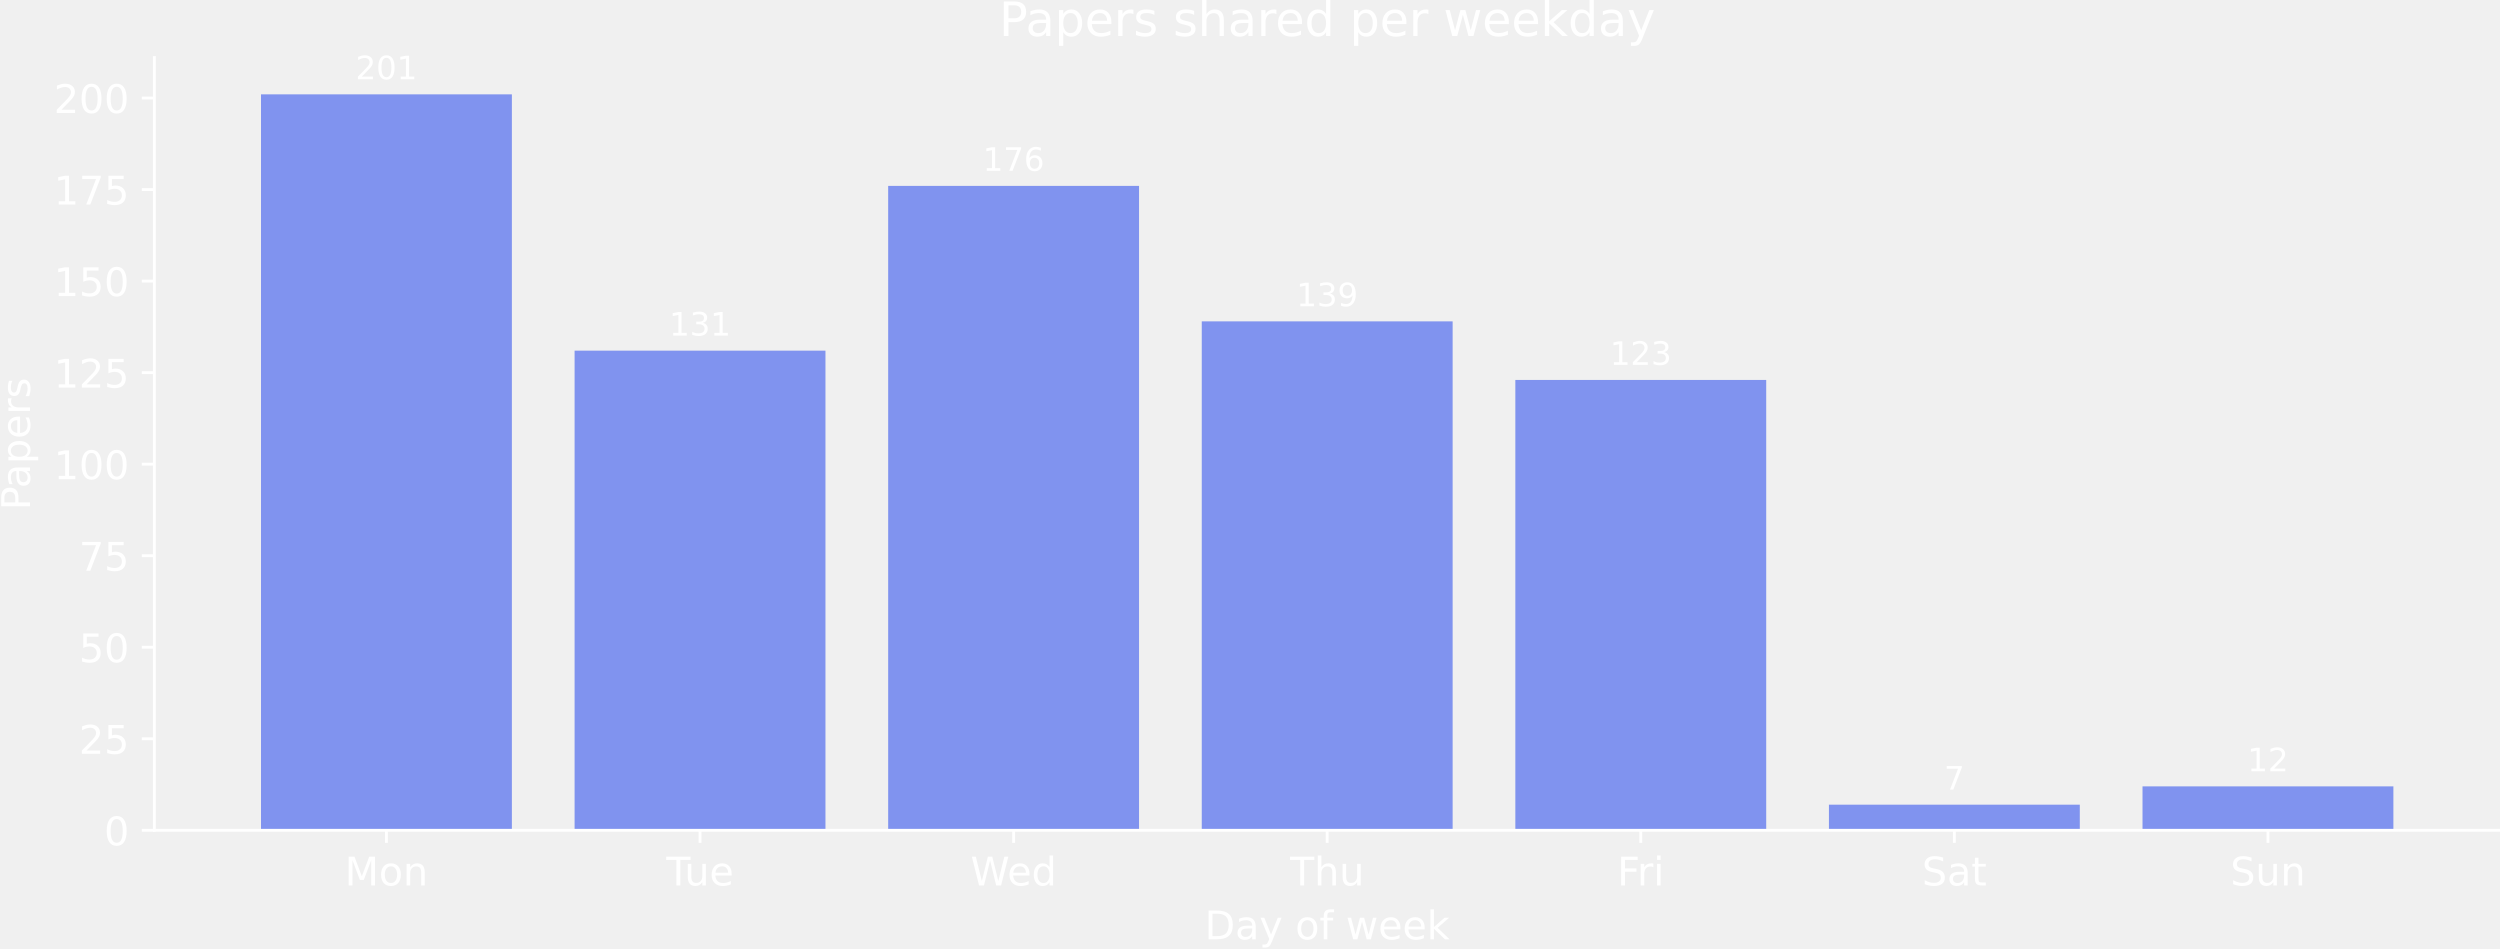
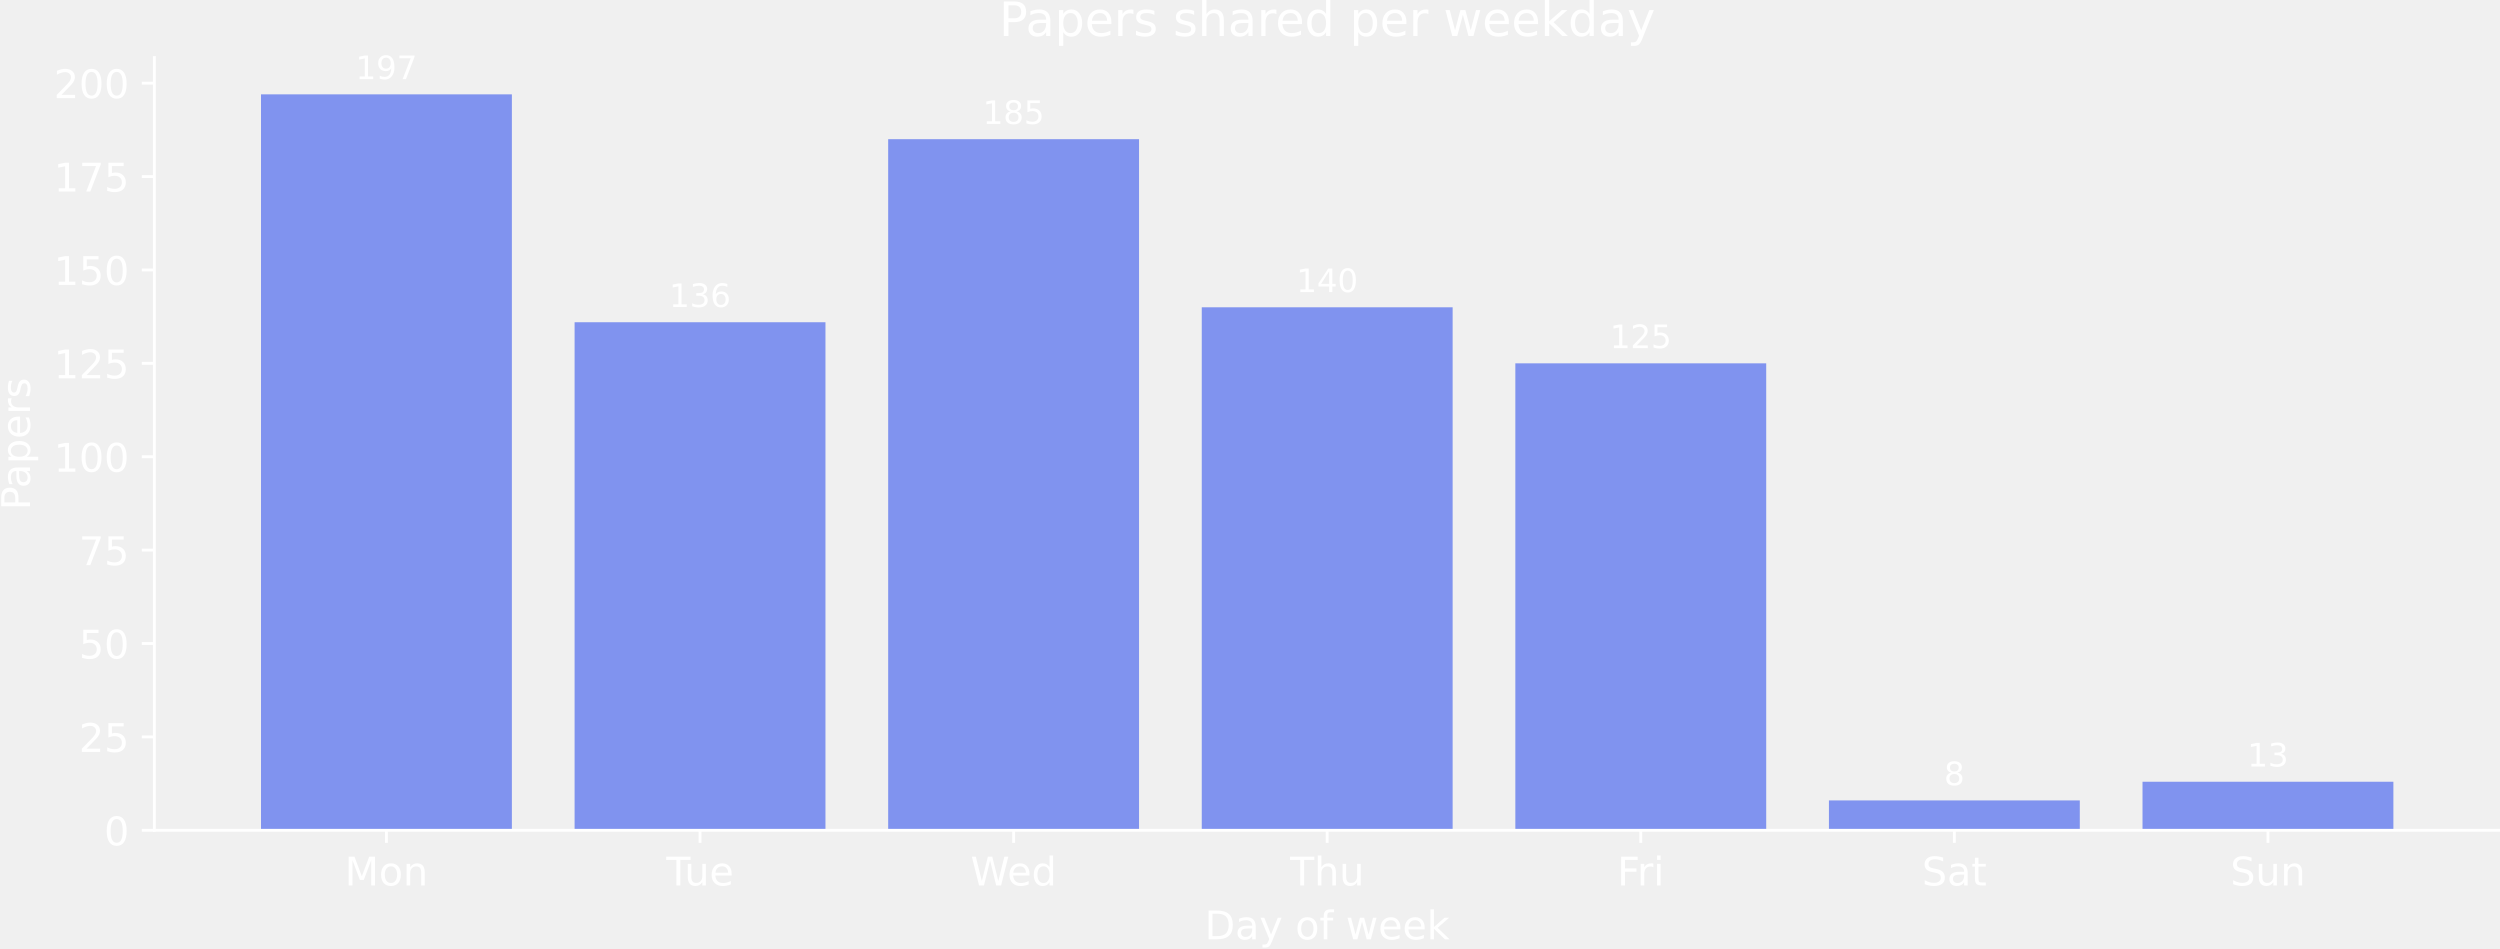
<svg xmlns="http://www.w3.org/2000/svg" xmlns:xlink="http://www.w3.org/1999/xlink" width="696.24pt" height="264.24pt" viewBox="0 0 696.24 264.24" version="1.1">
  <defs>
    <style type="text/css">*{stroke-linejoin: round; stroke-linecap: butt}</style>
  </defs>
  <g id="figure_1">
    <g id="patch_1">
      <path d="M 0 264.24  L 696.24 264.24  L 696.24 0  L 0 0  L 0 264.24  z " style="fill: none" />
    </g>
    <g id="axes_1">
      <g id="patch_2">
        <path d="M 42.996 231.238  L 696.24 231.238  L 696.24 16.03  L 42.996 16.03  L 42.996 231.238  z " style="fill: none" />
      </g>
      <g id="patch_3">
-         <path d="M 72.689 231.238  L 142.555 231.238  L 142.555 26.278  L 72.689 26.278  z " clip-path="url(#p5fbcc126ac)" style="fill: #4361ee; opacity: 0.65" />
+         <path d="M 72.689 231.238  L 142.555 231.238  L 142.555 26.278  L 72.689 26.278  z " clip-path="url(#p0013b893dc)" style="fill: #4361ee; opacity: 0.65" />
      </g>
      <g id="patch_4">
-         <path d="M 160.021 231.238  L 229.887 231.238  L 229.887 97.657  L 160.021 97.657  z " clip-path="url(#p5fbcc126ac)" style="fill: #4361ee; opacity: 0.65" />
+         <path d="M 160.021 231.238  L 229.887 231.238  L 229.887 89.743  L 160.021 89.743  z " clip-path="url(#p0013b893dc)" style="fill: #4361ee; opacity: 0.65" />
      </g>
      <g id="patch_5">
-         <path d="M 247.353 231.238  L 317.219 231.238  L 317.219 51.771  L 247.353 51.771  z " clip-path="url(#p5fbcc126ac)" style="fill: #4361ee; opacity: 0.65" />
+         <path d="M 247.353 231.238  L 317.219 231.238  L 317.219 38.763  L 247.353 38.763  z " clip-path="url(#p0013b893dc)" style="fill: #4361ee; opacity: 0.65" />
      </g>
      <g id="patch_6">
-         <path d="M 334.685 231.238  L 404.551 231.238  L 404.551 89.5  L 334.685 89.5  z " clip-path="url(#p5fbcc126ac)" style="fill: #4361ee; opacity: 0.65" />
+         <path d="M 334.685 231.238  L 404.551 231.238  L 404.551 85.581  L 334.685 85.581  z " clip-path="url(#p0013b893dc)" style="fill: #4361ee; opacity: 0.65" />
      </g>
      <g id="patch_7">
-         <path d="M 422.017 231.238  L 491.883 231.238  L 491.883 105.815  L 422.017 105.815  z " clip-path="url(#p5fbcc126ac)" style="fill: #4361ee; opacity: 0.65" />
+         <path d="M 422.017 231.238  L 491.883 231.238  L 491.883 101.187  L 422.017 101.187  z " clip-path="url(#p0013b893dc)" style="fill: #4361ee; opacity: 0.65" />
      </g>
      <g id="patch_8">
-         <path d="M 509.349 231.238  L 579.215 231.238  L 579.215 224.1  L 509.349 224.1  z " clip-path="url(#p5fbcc126ac)" style="fill: #4361ee; opacity: 0.65" />
+         <path d="M 509.349 231.238  L 579.215 231.238  L 579.215 222.915  L 509.349 222.915  z " clip-path="url(#p0013b893dc)" style="fill: #4361ee; opacity: 0.65" />
      </g>
      <g id="patch_9">
-         <path d="M 596.681 231.238  L 666.547 231.238  L 666.547 219.002  L 596.681 219.002  z " clip-path="url(#p5fbcc126ac)" style="fill: #4361ee; opacity: 0.65" />
+         <path d="M 596.681 231.238  L 666.547 231.238  L 666.547 217.713  L 596.681 217.713  z " clip-path="url(#p0013b893dc)" style="fill: #4361ee; opacity: 0.65" />
      </g>
      <g id="matplotlib.axis_1">
        <g id="xtick_1">
          <g id="line2d_1">
            <defs>
-               <path id="m6906df1206" d="M 0 0  L 0 3.5  " style="stroke: #ffffff; stroke-width: 0.8" />
+               <path id="mcdacd5be0e" d="M 0 0  L 0 3.5  " style="stroke: #ffffff; stroke-width: 0.8" />
            </defs>
            <g>
-               <use xlink:href="#m6906df1206" x="107.622" y="231.238" style="fill: #ffffff; stroke: #ffffff; stroke-width: 0.8" />
+               <use xlink:href="#mcdacd5be0e" x="107.622" y="231.238" style="fill: #ffffff; stroke: #ffffff; stroke-width: 0.8" />
            </g>
          </g>
          <g id="text_1">
            <g style="fill: #ffffff" transform="translate(96.02556 246.5957) scale(0.11 -0.11)">
              <defs>
                <path id="DejaVuSans-30" d="M 628 4666  L 1569 4666  L 2759 1491  L 3956 4666  L 4897 4666  L 4897 0  L 4281 0  L 4281 4097  L 3078 897  L 2444 897  L 1241 4097  L 1241 0  L 628 0  L 628 4666  z " transform="scale(0.015625)" />
                <path id="DejaVuSans-52" d="M 1959 3097  Q 1497 3097 1228 2736  Q 959 2375 959 1747  Q 959 1119 1226 758  Q 1494 397 1959 397  Q 2419 397 2687 759  Q 2956 1122 2956 1747  Q 2956 2369 2687 2733  Q 2419 3097 1959 3097  z M 1959 3584  Q 2709 3584 3137 3096  Q 3566 2609 3566 1747  Q 3566 888 3137 398  Q 2709 -91 1959 -91  Q 1206 -91 779 398  Q 353 888 353 1747  Q 353 2609 779 3096  Q 1206 3584 1959 3584  z " transform="scale(0.015625)" />
                <path id="DejaVuSans-51" d="M 3513 2113  L 3513 0  L 2938 0  L 2938 2094  Q 2938 2591 2744 2837  Q 2550 3084 2163 3084  Q 1697 3084 1428 2787  Q 1159 2491 1159 1978  L 1159 0  L 581 0  L 581 3500  L 1159 3500  L 1159 2956  Q 1366 3272 1645 3428  Q 1925 3584 2291 3584  Q 2894 3584 3203 3211  Q 3513 2838 3513 2113  z " transform="scale(0.015625)" />
              </defs>
              <use xlink:href="#DejaVuSans-30" />
              <use xlink:href="#DejaVuSans-52" transform="translate(86.28125 0)" />
              <use xlink:href="#DejaVuSans-51" transform="translate(147.4688 0)" />
            </g>
          </g>
        </g>
        <g id="xtick_2">
          <g id="line2d_2">
            <g>
-               <use xlink:href="#m6906df1206" x="194.954" y="231.238" style="fill: #ffffff; stroke: #ffffff; stroke-width: 0.8" />
+               <use xlink:href="#mcdacd5be0e" x="194.954" y="231.238" style="fill: #ffffff; stroke: #ffffff; stroke-width: 0.8" />
            </g>
          </g>
          <g id="text_2">
            <g style="fill: #ffffff" transform="translate(185.5602 246.5957) scale(0.11 -0.11)">
              <defs>
                <path id="DejaVuSans-37" d="M -19 4666  L 3928 4666  L 3928 4134  L 2272 4134  L 2272 0  L 1638 0  L 1638 4134  L -19 4134  L -19 4666  z " transform="scale(0.015625)" />
                <path id="DejaVuSans-58" d="M 544 1381  L 544 3500  L 1119 3500  L 1119 1403  Q 1119 906 1312 657  Q 1506 409 1894 409  Q 2359 409 2629 706  Q 2900 1003 2900 1516  L 2900 3500  L 3475 3500  L 3475 0  L 2900 0  L 2900 538  Q 2691 219 2414 64  Q 2138 -91 1772 -91  Q 1169 -91 856 284  Q 544 659 544 1381  z M 1991 3584  L 1991 3584  z " transform="scale(0.015625)" />
                <path id="DejaVuSans-48" d="M 3597 1894  L 3597 1613  L 953 1613  Q 991 1019 1311 708  Q 1631 397 2203 397  Q 2534 397 2845 478  Q 3156 559 3463 722  L 3463 178  Q 3153 47 2828 -22  Q 2503 -91 2169 -91  Q 1331 -91 842 396  Q 353 884 353 1716  Q 353 2575 817 3079  Q 1281 3584 2069 3584  Q 2775 3584 3186 3129  Q 3597 2675 3597 1894  z M 3022 2063  Q 3016 2534 2758 2815  Q 2500 3097 2075 3097  Q 1594 3097 1305 2825  Q 1016 2553 972 2059  L 3022 2063  z " transform="scale(0.015625)" />
              </defs>
              <use xlink:href="#DejaVuSans-37" />
              <use xlink:href="#DejaVuSans-58" transform="translate(45.89062 0)" />
              <use xlink:href="#DejaVuSans-48" transform="translate(109.2656 0)" />
            </g>
          </g>
        </g>
        <g id="xtick_3">
          <g id="line2d_3">
            <g>
-               <use xlink:href="#m6906df1206" x="282.286" y="231.238" style="fill: #ffffff; stroke: #ffffff; stroke-width: 0.8" />
+               <use xlink:href="#mcdacd5be0e" x="282.286" y="231.238" style="fill: #ffffff; stroke: #ffffff; stroke-width: 0.8" />
            </g>
          </g>
          <g id="text_3">
            <g style="fill: #ffffff" transform="translate(270.2944 246.5966) scale(0.11 -0.11)">
              <defs>
                <path id="DejaVuSans-3a" d="M 213 4666  L 850 4666  L 1831 722  L 2809 4666  L 3519 4666  L 4500 722  L 5478 4666  L 6119 4666  L 4947 0  L 4153 0  L 3169 4050  L 2175 0  L 1381 0  L 213 4666  z " transform="scale(0.015625)" />
                <path id="DejaVuSans-47" d="M 2906 2969  L 2906 4863  L 3481 4863  L 3481 0  L 2906 0  L 2906 525  Q 2725 213 2448 61  Q 2172 -91 1784 -91  Q 1150 -91 751 415  Q 353 922 353 1747  Q 353 2572 751 3078  Q 1150 3584 1784 3584  Q 2172 3584 2448 3432  Q 2725 3281 2906 2969  z M 947 1747  Q 947 1113 1208 752  Q 1469 391 1925 391  Q 2381 391 2643 752  Q 2906 1113 2906 1747  Q 2906 2381 2643 2742  Q 2381 3103 1925 3103  Q 1469 3103 1208 2742  Q 947 2381 947 1747  z " transform="scale(0.015625)" />
              </defs>
              <use xlink:href="#DejaVuSans-3a" />
              <use xlink:href="#DejaVuSans-48" transform="translate(93.01562 0)" />
              <use xlink:href="#DejaVuSans-47" transform="translate(154.5469 0)" />
            </g>
          </g>
        </g>
        <g id="xtick_4">
          <g id="line2d_4">
            <g>
-               <use xlink:href="#m6906df1206" x="369.618" y="231.238" style="fill: #ffffff; stroke: #ffffff; stroke-width: 0.8" />
+               <use xlink:href="#mcdacd5be0e" x="369.618" y="231.238" style="fill: #ffffff; stroke: #ffffff; stroke-width: 0.8" />
            </g>
          </g>
          <g id="text_4">
            <g style="fill: #ffffff" transform="translate(359.2876 246.5966) scale(0.11 -0.11)">
              <defs>
                <path id="DejaVuSans-4b" d="M 3513 2113  L 3513 0  L 2938 0  L 2938 2094  Q 2938 2591 2744 2837  Q 2550 3084 2163 3084  Q 1697 3084 1428 2787  Q 1159 2491 1159 1978  L 1159 0  L 581 0  L 581 4863  L 1159 4863  L 1159 2956  Q 1366 3272 1645 3428  Q 1925 3584 2291 3584  Q 2894 3584 3203 3211  Q 3513 2838 3513 2113  z " transform="scale(0.015625)" />
              </defs>
              <use xlink:href="#DejaVuSans-37" />
              <use xlink:href="#DejaVuSans-4b" transform="translate(61.07812 0)" />
              <use xlink:href="#DejaVuSans-58" transform="translate(124.4531 0)" />
            </g>
          </g>
        </g>
        <g id="xtick_5">
          <g id="line2d_5">
            <g>
-               <use xlink:href="#m6906df1206" x="456.95" y="231.238" style="fill: #ffffff; stroke: #ffffff; stroke-width: 0.8" />
+               <use xlink:href="#mcdacd5be0e" x="456.95" y="231.238" style="fill: #ffffff; stroke: #ffffff; stroke-width: 0.8" />
            </g>
          </g>
          <g id="text_5">
            <g style="fill: #ffffff" transform="translate(450.3983 246.5966) scale(0.11 -0.11)">
              <defs>
                <path id="DejaVuSans-29" d="M 628 4666  L 3309 4666  L 3309 4134  L 1259 4134  L 1259 2759  L 3109 2759  L 3109 2228  L 1259 2228  L 1259 0  L 628 0  L 628 4666  z " transform="scale(0.015625)" />
                <path id="DejaVuSans-55" d="M 2631 2963  Q 2534 3019 2420 3045  Q 2306 3072 2169 3072  Q 1681 3072 1420 2755  Q 1159 2438 1159 1844  L 1159 0  L 581 0  L 581 3500  L 1159 3500  L 1159 2956  Q 1341 3275 1631 3429  Q 1922 3584 2338 3584  Q 2397 3584 2469 3576  Q 2541 3569 2628 3553  L 2631 2963  z " transform="scale(0.015625)" />
                <path id="DejaVuSans-4c" d="M 603 3500  L 1178 3500  L 1178 0  L 603 0  L 603 3500  z M 603 4863  L 1178 4863  L 1178 4134  L 603 4134  L 603 4863  z " transform="scale(0.015625)" />
              </defs>
              <use xlink:href="#DejaVuSans-29" />
              <use xlink:href="#DejaVuSans-55" transform="translate(50.23438 0)" />
              <use xlink:href="#DejaVuSans-4c" transform="translate(91.34375 0)" />
            </g>
          </g>
        </g>
        <g id="xtick_6">
          <g id="line2d_6">
            <g>
-               <use xlink:href="#m6906df1206" x="544.282" y="231.238" style="fill: #ffffff; stroke: #ffffff; stroke-width: 0.8" />
+               <use xlink:href="#mcdacd5be0e" x="544.282" y="231.238" style="fill: #ffffff; stroke: #ffffff; stroke-width: 0.8" />
            </g>
          </g>
          <g id="text_6">
            <g style="fill: #ffffff" transform="translate(535.2639 246.5957) scale(0.11 -0.11)">
              <defs>
                <path id="DejaVuSans-36" d="M 3425 4513  L 3425 3897  Q 3066 4069 2747 4153  Q 2428 4238 2131 4238  Q 1616 4238 1336 4038  Q 1056 3838 1056 3469  Q 1056 3159 1242 3001  Q 1428 2844 1947 2747  L 2328 2669  Q 3034 2534 3370 2195  Q 3706 1856 3706 1288  Q 3706 609 3251 259  Q 2797 -91 1919 -91  Q 1588 -91 1214 -16  Q 841 59 441 206  L 441 856  Q 825 641 1194 531  Q 1563 422 1919 422  Q 2459 422 2753 634  Q 3047 847 3047 1241  Q 3047 1584 2836 1778  Q 2625 1972 2144 2069  L 1759 2144  Q 1053 2284 737 2584  Q 422 2884 422 3419  Q 422 4038 858 4394  Q 1294 4750 2059 4750  Q 2388 4750 2728 4690  Q 3069 4631 3425 4513  z " transform="scale(0.015625)" />
                <path id="DejaVuSans-44" d="M 2194 1759  Q 1497 1759 1228 1600  Q 959 1441 959 1056  Q 959 750 1161 570  Q 1363 391 1709 391  Q 2188 391 2477 730  Q 2766 1069 2766 1631  L 2766 1759  L 2194 1759  z M 3341 1997  L 3341 0  L 2766 0  L 2766 531  Q 2569 213 2275 61  Q 1981 -91 1556 -91  Q 1019 -91 701 211  Q 384 513 384 1019  Q 384 1609 779 1909  Q 1175 2209 1959 2209  L 2766 2209  L 2766 2266  Q 2766 2663 2505 2880  Q 2244 3097 1772 3097  Q 1472 3097 1187 3025  Q 903 2953 641 2809  L 641 3341  Q 956 3463 1253 3523  Q 1550 3584 1831 3584  Q 2591 3584 2966 3190  Q 3341 2797 3341 1997  z " transform="scale(0.015625)" />
                <path id="DejaVuSans-57" d="M 1172 4494  L 1172 3500  L 2356 3500  L 2356 3053  L 1172 3053  L 1172 1153  Q 1172 725 1289 603  Q 1406 481 1766 481  L 2356 481  L 2356 0  L 1766 0  Q 1100 0 847 248  Q 594 497 594 1153  L 594 3053  L 172 3053  L 172 3500  L 594 3500  L 594 4494  L 1172 4494  z " transform="scale(0.015625)" />
              </defs>
              <use xlink:href="#DejaVuSans-36" />
              <use xlink:href="#DejaVuSans-44" transform="translate(63.48438 0)" />
              <use xlink:href="#DejaVuSans-57" transform="translate(124.7656 0)" />
            </g>
          </g>
        </g>
        <g id="xtick_7">
          <g id="line2d_7">
            <g>
-               <use xlink:href="#m6906df1206" x="631.614" y="231.238" style="fill: #ffffff; stroke: #ffffff; stroke-width: 0.8" />
+               <use xlink:href="#mcdacd5be0e" x="631.614" y="231.238" style="fill: #ffffff; stroke: #ffffff; stroke-width: 0.8" />
            </g>
          </g>
          <g id="text_7">
            <g style="fill: #ffffff" transform="translate(621.1514 246.5957) scale(0.11 -0.11)">
              <use xlink:href="#DejaVuSans-36" />
              <use xlink:href="#DejaVuSans-58" transform="translate(63.48438 0)" />
              <use xlink:href="#DejaVuSans-51" transform="translate(126.8594 0)" />
            </g>
          </g>
        </g>
        <g id="text_8">
          <g style="fill: #ffffff" transform="translate(335.5087 261.5974) scale(0.11 -0.11)">
            <defs>
              <path id="DejaVuSans-27" d="M 1259 4147  L 1259 519  L 2022 519  Q 2988 519 3436 956  Q 3884 1394 3884 2338  Q 3884 3275 3436 3711  Q 2988 4147 2022 4147  L 1259 4147  z M 628 4666  L 1925 4666  Q 3281 4666 3915 4102  Q 4550 3538 4550 2338  Q 4550 1131 3912 565  Q 3275 0 1925 0  L 628 0  L 628 4666  z " transform="scale(0.015625)" />
              <path id="DejaVuSans-5c" d="M 2059 -325  Q 1816 -950 1584 -1140  Q 1353 -1331 966 -1331  L 506 -1331  L 506 -850  L 844 -850  Q 1081 -850 1212 -737  Q 1344 -625 1503 -206  L 1606 56  L 191 3500  L 800 3500  L 1894 763  L 2988 3500  L 3597 3500  L 2059 -325  z " transform="scale(0.015625)" />
              <path id="DejaVuSans-3" transform="scale(0.015625)" />
              <path id="DejaVuSans-49" d="M 2375 4863  L 2375 4384  L 1825 4384  Q 1516 4384 1395 4259  Q 1275 4134 1275 3809  L 1275 3500  L 2222 3500  L 2222 3053  L 1275 3053  L 1275 0  L 697 0  L 697 3053  L 147 3053  L 147 3500  L 697 3500  L 697 3744  Q 697 4328 969 4595  Q 1241 4863 1831 4863  L 2375 4863  z " transform="scale(0.015625)" />
              <path id="DejaVuSans-5a" d="M 269 3500  L 844 3500  L 1563 769  L 2278 3500  L 2956 3500  L 3675 769  L 4391 3500  L 4966 3500  L 4050 0  L 3372 0  L 2619 2869  L 1863 0  L 1184 0  L 269 3500  z " transform="scale(0.015625)" />
              <path id="DejaVuSans-4e" d="M 581 4863  L 1159 4863  L 1159 1991  L 2875 3500  L 3609 3500  L 1753 1863  L 3688 0  L 2938 0  L 1159 1709  L 1159 0  L 581 0  L 581 4863  z " transform="scale(0.015625)" />
            </defs>
            <use xlink:href="#DejaVuSans-27" />
            <use xlink:href="#DejaVuSans-44" transform="translate(77 0)" />
            <use xlink:href="#DejaVuSans-5c" transform="translate(138.2812 0)" />
            <use xlink:href="#DejaVuSans-3" transform="translate(197.4688 0)" />
            <use xlink:href="#DejaVuSans-52" transform="translate(229.25 0)" />
            <use xlink:href="#DejaVuSans-49" transform="translate(290.4375 0)" />
            <use xlink:href="#DejaVuSans-3" transform="translate(325.6406 0)" />
            <use xlink:href="#DejaVuSans-5a" transform="translate(357.4219 0)" />
            <use xlink:href="#DejaVuSans-48" transform="translate(439.2031 0)" />
            <use xlink:href="#DejaVuSans-48" transform="translate(500.7344 0)" />
            <use xlink:href="#DejaVuSans-4e" transform="translate(562.2656 0)" />
          </g>
        </g>
      </g>
      <g id="matplotlib.axis_2">
        <g id="ytick_1">
          <g id="line2d_8">
            <defs>
-               <path id="m3586495bea" d="M 0 0  L -3.5 0  " style="stroke: #ffffff; stroke-width: 0.8" />
+               <path id="mb8e6eb7550" d="M 0 0  L -3.5 0  " style="stroke: #ffffff; stroke-width: 0.8" />
            </defs>
            <g>
-               <use xlink:href="#m3586495bea" x="42.996" y="231.238" style="fill: #ffffff; stroke: #ffffff; stroke-width: 0.8" />
+               <use xlink:href="#mb8e6eb7550" x="42.996" y="231.238" style="fill: #ffffff; stroke: #ffffff; stroke-width: 0.8" />
            </g>
          </g>
          <g id="text_9">
            <g style="fill: #ffffff" transform="translate(28.9975 235.417) scale(0.11 -0.11)">
              <defs>
                <path id="DejaVuSans-13" d="M 2034 4250  Q 1547 4250 1301 3770  Q 1056 3291 1056 2328  Q 1056 1369 1301 889  Q 1547 409 2034 409  Q 2525 409 2770 889  Q 3016 1369 3016 2328  Q 3016 3291 2770 3770  Q 2525 4250 2034 4250  z M 2034 4750  Q 2819 4750 3233 4129  Q 3647 3509 3647 2328  Q 3647 1150 3233 529  Q 2819 -91 2034 -91  Q 1250 -91 836 529  Q 422 1150 422 2328  Q 422 3509 836 4129  Q 1250 4750 2034 4750  z " transform="scale(0.015625)" />
              </defs>
              <use xlink:href="#DejaVuSans-13" />
            </g>
          </g>
        </g>
        <g id="ytick_2">
          <g id="line2d_9">
            <g>
-               <use xlink:href="#m3586495bea" x="42.996" y="205.746" style="fill: #ffffff; stroke: #ffffff; stroke-width: 0.8" />
+               <use xlink:href="#mb8e6eb7550" x="42.996" y="205.228" style="fill: #ffffff; stroke: #ffffff; stroke-width: 0.8" />
            </g>
          </g>
          <g id="text_10">
-             <g style="fill: #ffffff" transform="translate(21.99875 209.9244) scale(0.11 -0.11)">
+             <g style="fill: #ffffff" transform="translate(21.99875 209.4068) scale(0.11 -0.11)">
              <defs>
                <path id="DejaVuSans-15" d="M 1228 531  L 3431 531  L 3431 0  L 469 0  L 469 531  Q 828 903 1448 1529  Q 2069 2156 2228 2338  Q 2531 2678 2651 2914  Q 2772 3150 2772 3378  Q 2772 3750 2511 3984  Q 2250 4219 1831 4219  Q 1534 4219 1204 4116  Q 875 4013 500 3803  L 500 4441  Q 881 4594 1212 4672  Q 1544 4750 1819 4750  Q 2544 4750 2975 4387  Q 3406 4025 3406 3419  Q 3406 3131 3298 2873  Q 3191 2616 2906 2266  Q 2828 2175 2409 1742  Q 1991 1309 1228 531  z " transform="scale(0.015625)" />
                <path id="DejaVuSans-18" d="M 691 4666  L 3169 4666  L 3169 4134  L 1269 4134  L 1269 2991  Q 1406 3038 1543 3061  Q 1681 3084 1819 3084  Q 2600 3084 3056 2656  Q 3513 2228 3513 1497  Q 3513 744 3044 326  Q 2575 -91 1722 -91  Q 1428 -91 1123 -41  Q 819 9 494 109  L 494 744  Q 775 591 1075 516  Q 1375 441 1709 441  Q 2250 441 2565 725  Q 2881 1009 2881 1497  Q 2881 1984 2565 2268  Q 2250 2553 1709 2553  Q 1456 2553 1204 2497  Q 953 2441 691 2322  L 691 4666  z " transform="scale(0.015625)" />
              </defs>
              <use xlink:href="#DejaVuSans-15" />
              <use xlink:href="#DejaVuSans-18" transform="translate(63.625 0)" />
            </g>
          </g>
        </g>
        <g id="ytick_3">
          <g id="line2d_10">
            <g>
-               <use xlink:href="#m3586495bea" x="42.996" y="180.253" style="fill: #ffffff; stroke: #ffffff; stroke-width: 0.8" />
+               <use xlink:href="#mb8e6eb7550" x="42.996" y="179.218" style="fill: #ffffff; stroke: #ffffff; stroke-width: 0.8" />
            </g>
          </g>
          <g id="text_11">
-             <g style="fill: #ffffff" transform="translate(21.99875 184.4318) scale(0.11 -0.11)">
+             <g style="fill: #ffffff" transform="translate(21.99875 183.3966) scale(0.11 -0.11)">
              <use xlink:href="#DejaVuSans-18" />
              <use xlink:href="#DejaVuSans-13" transform="translate(63.625 0)" />
            </g>
          </g>
        </g>
        <g id="ytick_4">
          <g id="line2d_11">
            <g>
-               <use xlink:href="#m3586495bea" x="42.996" y="154.761" style="fill: #ffffff; stroke: #ffffff; stroke-width: 0.8" />
+               <use xlink:href="#mb8e6eb7550" x="42.996" y="153.208" style="fill: #ffffff; stroke: #ffffff; stroke-width: 0.8" />
            </g>
          </g>
          <g id="text_12">
-             <g style="fill: #ffffff" transform="translate(21.99875 158.9393) scale(0.11 -0.11)">
+             <g style="fill: #ffffff" transform="translate(21.99875 157.3864) scale(0.11 -0.11)">
              <defs>
                <path id="DejaVuSans-1a" d="M 525 4666  L 3525 4666  L 3525 4397  L 1831 0  L 1172 0  L 2766 4134  L 525 4134  L 525 4666  z " transform="scale(0.015625)" />
              </defs>
              <use xlink:href="#DejaVuSans-1a" />
              <use xlink:href="#DejaVuSans-18" transform="translate(63.625 0)" />
            </g>
          </g>
        </g>
        <g id="ytick_5">
          <g id="line2d_12">
            <g>
-               <use xlink:href="#m3586495bea" x="42.996" y="129.268" style="fill: #ffffff; stroke: #ffffff; stroke-width: 0.8" />
+               <use xlink:href="#mb8e6eb7550" x="42.996" y="127.198" style="fill: #ffffff; stroke: #ffffff; stroke-width: 0.8" />
            </g>
          </g>
          <g id="text_13">
-             <g style="fill: #ffffff" transform="translate(15 133.4467) scale(0.11 -0.11)">
+             <g style="fill: #ffffff" transform="translate(15 131.3762) scale(0.11 -0.11)">
              <defs>
                <path id="DejaVuSans-14" d="M 794 531  L 1825 531  L 1825 4091  L 703 3866  L 703 4441  L 1819 4666  L 2450 4666  L 2450 531  L 3481 531  L 3481 0  L 794 0  L 794 531  z " transform="scale(0.015625)" />
              </defs>
              <use xlink:href="#DejaVuSans-14" />
              <use xlink:href="#DejaVuSans-13" transform="translate(63.625 0)" />
              <use xlink:href="#DejaVuSans-13" transform="translate(127.25 0)" />
            </g>
          </g>
        </g>
        <g id="ytick_6">
          <g id="line2d_13">
            <g>
-               <use xlink:href="#m3586495bea" x="42.996" y="103.775" style="fill: #ffffff; stroke: #ffffff; stroke-width: 0.8" />
+               <use xlink:href="#mb8e6eb7550" x="42.996" y="101.187" style="fill: #ffffff; stroke: #ffffff; stroke-width: 0.8" />
            </g>
          </g>
          <g id="text_14">
-             <g style="fill: #ffffff" transform="translate(15 107.9541) scale(0.11 -0.11)">
+             <g style="fill: #ffffff" transform="translate(15 105.366) scale(0.11 -0.11)">
              <use xlink:href="#DejaVuSans-14" />
              <use xlink:href="#DejaVuSans-15" transform="translate(63.625 0)" />
              <use xlink:href="#DejaVuSans-18" transform="translate(127.25 0)" />
            </g>
          </g>
        </g>
        <g id="ytick_7">
          <g id="line2d_14">
            <g>
-               <use xlink:href="#m3586495bea" x="42.996" y="78.283" style="fill: #ffffff; stroke: #ffffff; stroke-width: 0.8" />
+               <use xlink:href="#mb8e6eb7550" x="42.996" y="75.177" style="fill: #ffffff; stroke: #ffffff; stroke-width: 0.8" />
            </g>
          </g>
          <g id="text_15">
-             <g style="fill: #ffffff" transform="translate(15 82.46152) scale(0.11 -0.11)">
+             <g style="fill: #ffffff" transform="translate(15 79.35583) scale(0.11 -0.11)">
              <use xlink:href="#DejaVuSans-14" />
              <use xlink:href="#DejaVuSans-18" transform="translate(63.625 0)" />
              <use xlink:href="#DejaVuSans-13" transform="translate(127.25 0)" />
            </g>
          </g>
        </g>
        <g id="ytick_8">
          <g id="line2d_15">
            <g>
-               <use xlink:href="#m3586495bea" x="42.996" y="52.79" style="fill: #ffffff; stroke: #ffffff; stroke-width: 0.8" />
+               <use xlink:href="#mb8e6eb7550" x="42.996" y="49.167" style="fill: #ffffff; stroke: #ffffff; stroke-width: 0.8" />
            </g>
          </g>
          <g id="text_16">
-             <g style="fill: #ffffff" transform="translate(15 56.96895) scale(0.11 -0.11)">
+             <g style="fill: #ffffff" transform="translate(15 53.34564) scale(0.11 -0.11)">
              <use xlink:href="#DejaVuSans-14" />
              <use xlink:href="#DejaVuSans-1a" transform="translate(63.625 0)" />
              <use xlink:href="#DejaVuSans-18" transform="translate(127.25 0)" />
            </g>
          </g>
        </g>
        <g id="ytick_9">
          <g id="line2d_16">
            <g>
-               <use xlink:href="#m3586495bea" x="42.996" y="27.298" style="fill: #ffffff; stroke: #ffffff; stroke-width: 0.8" />
+               <use xlink:href="#mb8e6eb7550" x="42.996" y="23.157" style="fill: #ffffff; stroke: #ffffff; stroke-width: 0.8" />
            </g>
          </g>
          <g id="text_17">
-             <g style="fill: #ffffff" transform="translate(15 31.47637) scale(0.11 -0.11)">
+             <g style="fill: #ffffff" transform="translate(15 27.33544) scale(0.11 -0.11)">
              <use xlink:href="#DejaVuSans-15" />
              <use xlink:href="#DejaVuSans-13" transform="translate(63.625 0)" />
              <use xlink:href="#DejaVuSans-13" transform="translate(127.25 0)" />
            </g>
          </g>
        </g>
        <g id="text_18">
          <g style="fill: #ffffff" transform="translate(8.357422 142.0763) rotate(-90) scale(0.11 -0.11)">
            <defs>
              <path id="DejaVuSans-33" d="M 1259 4147  L 1259 2394  L 2053 2394  Q 2494 2394 2734 2622  Q 2975 2850 2975 3272  Q 2975 3691 2734 3919  Q 2494 4147 2053 4147  L 1259 4147  z M 628 4666  L 2053 4666  Q 2838 4666 3239 4311  Q 3641 3956 3641 3272  Q 3641 2581 3239 2228  Q 2838 1875 2053 1875  L 1259 1875  L 1259 0  L 628 0  L 628 4666  z " transform="scale(0.015625)" />
              <path id="DejaVuSans-53" d="M 1159 525  L 1159 -1331  L 581 -1331  L 581 3500  L 1159 3500  L 1159 2969  Q 1341 3281 1617 3432  Q 1894 3584 2278 3584  Q 2916 3584 3314 3078  Q 3713 2572 3713 1747  Q 3713 922 3314 415  Q 2916 -91 2278 -91  Q 1894 -91 1617 61  Q 1341 213 1159 525  z M 3116 1747  Q 3116 2381 2855 2742  Q 2594 3103 2138 3103  Q 1681 3103 1420 2742  Q 1159 2381 1159 1747  Q 1159 1113 1420 752  Q 1681 391 2138 391  Q 2594 391 2855 752  Q 3116 1113 3116 1747  z " transform="scale(0.015625)" />
              <path id="DejaVuSans-56" d="M 2834 3397  L 2834 2853  Q 2591 2978 2328 3040  Q 2066 3103 1784 3103  Q 1356 3103 1142 2972  Q 928 2841 928 2578  Q 928 2378 1081 2264  Q 1234 2150 1697 2047  L 1894 2003  Q 2506 1872 2764 1633  Q 3022 1394 3022 966  Q 3022 478 2636 193  Q 2250 -91 1575 -91  Q 1294 -91 989 -36  Q 684 19 347 128  L 347 722  Q 666 556 975 473  Q 1284 391 1588 391  Q 1994 391 2212 530  Q 2431 669 2431 922  Q 2431 1156 2273 1281  Q 2116 1406 1581 1522  L 1381 1569  Q 847 1681 609 1914  Q 372 2147 372 2553  Q 372 3047 722 3315  Q 1072 3584 1716 3584  Q 2034 3584 2315 3537  Q 2597 3491 2834 3397  z " transform="scale(0.015625)" />
            </defs>
            <use xlink:href="#DejaVuSans-33" />
            <use xlink:href="#DejaVuSans-44" transform="translate(55.8125 0)" />
            <use xlink:href="#DejaVuSans-53" transform="translate(117.0938 0)" />
            <use xlink:href="#DejaVuSans-48" transform="translate(180.5781 0)" />
            <use xlink:href="#DejaVuSans-55" transform="translate(242.1094 0)" />
            <use xlink:href="#DejaVuSans-56" transform="translate(283.2188 0)" />
          </g>
        </g>
      </g>
      <g id="patch_10">
        <path d="M 42.996 231.238  L 42.996 16.03  " style="fill: none; stroke: #ffffff; stroke-width: 0.8; stroke-linejoin: miter; stroke-linecap: square" />
      </g>
      <g id="patch_11">
        <path d="M 42.996 231.238  L 696.24 231.238  " style="fill: none; stroke: #ffffff; stroke-width: 0.8; stroke-linejoin: miter; stroke-linecap: square" />
      </g>
      <g id="text_19">
-         <g style="fill: #ffffff" transform="translate(99.03259 22.07644) scale(0.09 -0.09)">
-           <use xlink:href="#DejaVuSans-15" />
-           <use xlink:href="#DejaVuSans-13" transform="translate(63.625 0)" />
-           <use xlink:href="#DejaVuSans-14" transform="translate(127.25 0)" />
-         </g>
-       </g>
-       <g id="text_20">
-         <g style="fill: #ffffff" transform="translate(186.3646 93.45566) scale(0.09 -0.09)">
-           <defs>
-             <path id="DejaVuSans-16" d="M 2597 2516  Q 3050 2419 3304 2112  Q 3559 1806 3559 1356  Q 3559 666 3084 287  Q 2609 -91 1734 -91  Q 1441 -91 1130 -33  Q 819 25 488 141  L 488 750  Q 750 597 1062 519  Q 1375 441 1716 441  Q 2309 441 2620 675  Q 2931 909 2931 1356  Q 2931 1769 2642 2001  Q 2353 2234 1838 2234  L 1294 2234  L 1294 2753  L 1863 2753  Q 2328 2753 2575 2939  Q 2822 3125 2822 3475  Q 2822 3834 2567 4026  Q 2313 4219 1838 4219  Q 1578 4219 1281 4162  Q 984 4106 628 3988  L 628 4550  Q 988 4650 1302 4700  Q 1616 4750 1894 4750  Q 2613 4750 3031 4423  Q 3450 4097 3450 3541  Q 3450 3153 3228 2886  Q 3006 2619 2597 2516  z " transform="scale(0.015625)" />
-           </defs>
-           <use xlink:href="#DejaVuSans-14" />
-           <use xlink:href="#DejaVuSans-16" transform="translate(63.625 0)" />
-           <use xlink:href="#DejaVuSans-14" transform="translate(127.25 0)" />
-         </g>
-       </g>
-       <g id="text_21">
-         <g style="fill: #ffffff" transform="translate(273.6967 47.56902) scale(0.09 -0.09)">
-           <defs>
-             <path id="DejaVuSans-19" d="M 2113 2584  Q 1688 2584 1439 2293  Q 1191 2003 1191 1497  Q 1191 994 1439 701  Q 1688 409 2113 409  Q 2538 409 2786 701  Q 3034 994 3034 1497  Q 3034 2003 2786 2293  Q 2538 2584 2113 2584  z M 3366 4563  L 3366 3988  Q 3128 4100 2886 4159  Q 2644 4219 2406 4219  Q 1781 4219 1451 3797  Q 1122 3375 1075 2522  Q 1259 2794 1537 2939  Q 1816 3084 2150 3084  Q 2853 3084 3261 2657  Q 3669 2231 3669 1497  Q 3669 778 3244 343  Q 2819 -91 2113 -91  Q 1303 -91 875 529  Q 447 1150 447 2328  Q 447 3434 972 4092  Q 1497 4750 2381 4750  Q 2619 4750 2861 4703  Q 3103 4656 3366 4563  z " transform="scale(0.015625)" />
-           </defs>
-           <use xlink:href="#DejaVuSans-14" />
-           <use xlink:href="#DejaVuSans-1a" transform="translate(63.625 0)" />
-           <use xlink:href="#DejaVuSans-19" transform="translate(127.25 0)" />
-         </g>
-       </g>
-       <g id="text_22">
-         <g style="fill: #ffffff" transform="translate(361.0288 85.29803) scale(0.09 -0.09)">
+         <g style="fill: #ffffff" transform="translate(99.03259 22.03503) scale(0.09 -0.09)">
          <defs>
            <path id="DejaVuSans-1c" d="M 703 97  L 703 672  Q 941 559 1184 500  Q 1428 441 1663 441  Q 2288 441 2617 861  Q 2947 1281 2994 2138  Q 2813 1869 2534 1725  Q 2256 1581 1919 1581  Q 1219 1581 811 2004  Q 403 2428 403 3163  Q 403 3881 828 4315  Q 1253 4750 1959 4750  Q 2769 4750 3195 4129  Q 3622 3509 3622 2328  Q 3622 1225 3098 567  Q 2575 -91 1691 -91  Q 1453 -91 1209 -44  Q 966 3 703 97  z M 1959 2075  Q 2384 2075 2632 2365  Q 2881 2656 2881 3163  Q 2881 3666 2632 3958  Q 2384 4250 1959 4250  Q 1534 4250 1286 3958  Q 1038 3666 1038 3163  Q 1038 2656 1286 2365  Q 1534 2075 1959 2075  z " transform="scale(0.015625)" />
          </defs>
          <use xlink:href="#DejaVuSans-14" />
+           <use xlink:href="#DejaVuSans-1c" transform="translate(63.625 0)" />
+           <use xlink:href="#DejaVuSans-1a" transform="translate(127.25 0)" />
+         </g>
+       </g>
+       <g id="text_20">
+         <g style="fill: #ffffff" transform="translate(186.3646 85.4999) scale(0.09 -0.09)">
+           <defs>
+             <path id="DejaVuSans-16" d="M 2597 2516  Q 3050 2419 3304 2112  Q 3559 1806 3559 1356  Q 3559 666 3084 287  Q 2609 -91 1734 -91  Q 1441 -91 1130 -33  Q 819 25 488 141  L 488 750  Q 750 597 1062 519  Q 1375 441 1716 441  Q 2309 441 2620 675  Q 2931 909 2931 1356  Q 2931 1769 2642 2001  Q 2353 2234 1838 2234  L 1294 2234  L 1294 2753  L 1863 2753  Q 2328 2753 2575 2939  Q 2822 3125 2822 3475  Q 2822 3834 2567 4026  Q 2313 4219 1838 4219  Q 1578 4219 1281 4162  Q 984 4106 628 3988  L 628 4550  Q 988 4650 1302 4700  Q 1616 4750 1894 4750  Q 2613 4750 3031 4423  Q 3450 4097 3450 3541  Q 3450 3153 3228 2886  Q 3006 2619 2597 2516  z " transform="scale(0.015625)" />
+             <path id="DejaVuSans-19" d="M 2113 2584  Q 1688 2584 1439 2293  Q 1191 2003 1191 1497  Q 1191 994 1439 701  Q 1688 409 2113 409  Q 2538 409 2786 701  Q 3034 994 3034 1497  Q 3034 2003 2786 2293  Q 2538 2584 2113 2584  z M 3366 4563  L 3366 3988  Q 3128 4100 2886 4159  Q 2644 4219 2406 4219  Q 1781 4219 1451 3797  Q 1122 3375 1075 2522  Q 1259 2794 1537 2939  Q 1816 3084 2150 3084  Q 2853 3084 3261 2657  Q 3669 2231 3669 1497  Q 3669 778 3244 343  Q 2819 -91 2113 -91  Q 1303 -91 875 529  Q 447 1150 447 2328  Q 447 3434 972 4092  Q 1497 4750 2381 4750  Q 2619 4750 2861 4703  Q 3103 4656 3366 4563  z " transform="scale(0.015625)" />
+           </defs>
+           <use xlink:href="#DejaVuSans-14" />
          <use xlink:href="#DejaVuSans-16" transform="translate(63.625 0)" />
-           <use xlink:href="#DejaVuSans-1c" transform="translate(127.25 0)" />
+           <use xlink:href="#DejaVuSans-19" transform="translate(127.25 0)" />
+         </g>
+       </g>
+       <g id="text_21">
+         <g style="fill: #ffffff" transform="translate(273.6967 34.51992) scale(0.09 -0.09)">
+           <defs>
+             <path id="DejaVuSans-1b" d="M 2034 2216  Q 1584 2216 1326 1975  Q 1069 1734 1069 1313  Q 1069 891 1326 650  Q 1584 409 2034 409  Q 2484 409 2743 651  Q 3003 894 3003 1313  Q 3003 1734 2745 1975  Q 2488 2216 2034 2216  z M 1403 2484  Q 997 2584 770 2862  Q 544 3141 544 3541  Q 544 4100 942 4425  Q 1341 4750 2034 4750  Q 2731 4750 3128 4425  Q 3525 4100 3525 3541  Q 3525 3141 3298 2862  Q 3072 2584 2669 2484  Q 3125 2378 3379 2068  Q 3634 1759 3634 1313  Q 3634 634 3220 271  Q 2806 -91 2034 -91  Q 1263 -91 848 271  Q 434 634 434 1313  Q 434 1759 690 2068  Q 947 2378 1403 2484  z M 1172 3481  Q 1172 3119 1398 2916  Q 1625 2713 2034 2713  Q 2441 2713 2670 2916  Q 2900 3119 2900 3481  Q 2900 3844 2670 4047  Q 2441 4250 2034 4250  Q 1625 4250 1398 4047  Q 1172 3844 1172 3481  z " transform="scale(0.015625)" />
+           </defs>
+           <use xlink:href="#DejaVuSans-14" />
+           <use xlink:href="#DejaVuSans-1b" transform="translate(63.625 0)" />
+           <use xlink:href="#DejaVuSans-18" transform="translate(127.25 0)" />
+         </g>
+       </g>
+       <g id="text_22">
+         <g style="fill: #ffffff" transform="translate(361.0288 81.33827) scale(0.09 -0.09)">
+           <defs>
+             <path id="DejaVuSans-17" d="M 2419 4116  L 825 1625  L 2419 1625  L 2419 4116  z M 2253 4666  L 3047 4666  L 3047 1625  L 3713 1625  L 3713 1100  L 3047 1100  L 3047 0  L 2419 0  L 2419 1100  L 313 1100  L 313 1709  L 2253 4666  z " transform="scale(0.015625)" />
+           </defs>
+           <use xlink:href="#DejaVuSans-14" />
+           <use xlink:href="#DejaVuSans-17" transform="translate(63.625 0)" />
+           <use xlink:href="#DejaVuSans-13" transform="translate(127.25 0)" />
        </g>
      </g>
      <g id="text_23">
-         <g style="fill: #ffffff" transform="translate(448.3608 101.6133) scale(0.09 -0.09)">
+         <g style="fill: #ffffff" transform="translate(448.3608 96.94439) scale(0.09 -0.09)">
          <use xlink:href="#DejaVuSans-14" />
          <use xlink:href="#DejaVuSans-15" transform="translate(63.625 0)" />
-           <use xlink:href="#DejaVuSans-16" transform="translate(127.25 0)" />
+           <use xlink:href="#DejaVuSans-18" transform="translate(127.25 0)" />
        </g>
      </g>
      <g id="text_24">
-         <g style="fill: #ffffff" transform="translate(541.4191 219.8988) scale(0.09 -0.09)">
-           <use xlink:href="#DejaVuSans-1a" />
+         <g style="fill: #ffffff" transform="translate(541.4191 218.6721) scale(0.09 -0.09)">
+           <use xlink:href="#DejaVuSans-1b" />
        </g>
      </g>
      <g id="text_25">
-         <g style="fill: #ffffff" transform="translate(625.888 214.8003) scale(0.09 -0.09)">
-           <use xlink:href="#DejaVuSans-14" />
-           <use xlink:href="#DejaVuSans-15" transform="translate(63.625 0)" />
+         <g style="fill: #ffffff" transform="translate(625.888 213.4701) scale(0.09 -0.09)">
+           <use xlink:href="#DejaVuSans-14" />
+           <use xlink:href="#DejaVuSans-16" transform="translate(63.625 0)" />
        </g>
      </g>
      <g id="text_26">
        <g style="fill: #ffffff" transform="translate(278.2638 10.02994) scale(0.132 -0.132)">
          <use xlink:href="#DejaVuSans-33" />
          <use xlink:href="#DejaVuSans-44" transform="translate(55.8125 0)" />
          <use xlink:href="#DejaVuSans-53" transform="translate(117.0938 0)" />
          <use xlink:href="#DejaVuSans-48" transform="translate(180.5781 0)" />
          <use xlink:href="#DejaVuSans-55" transform="translate(242.1094 0)" />
          <use xlink:href="#DejaVuSans-56" transform="translate(283.2188 0)" />
          <use xlink:href="#DejaVuSans-3" transform="translate(335.3125 0)" />
          <use xlink:href="#DejaVuSans-56" transform="translate(367.0938 0)" />
          <use xlink:href="#DejaVuSans-4b" transform="translate(419.1875 0)" />
          <use xlink:href="#DejaVuSans-44" transform="translate(482.5625 0)" />
          <use xlink:href="#DejaVuSans-55" transform="translate(543.8438 0)" />
          <use xlink:href="#DejaVuSans-48" transform="translate(582.75 0)" />
          <use xlink:href="#DejaVuSans-47" transform="translate(644.2812 0)" />
          <use xlink:href="#DejaVuSans-3" transform="translate(707.7656 0)" />
          <use xlink:href="#DejaVuSans-53" transform="translate(739.5469 0)" />
          <use xlink:href="#DejaVuSans-48" transform="translate(803.0312 0)" />
          <use xlink:href="#DejaVuSans-55" transform="translate(864.5625 0)" />
          <use xlink:href="#DejaVuSans-3" transform="translate(905.6719 0)" />
          <use xlink:href="#DejaVuSans-5a" transform="translate(937.4531 0)" />
          <use xlink:href="#DejaVuSans-48" transform="translate(1019.234 0)" />
          <use xlink:href="#DejaVuSans-48" transform="translate(1080.766 0)" />
          <use xlink:href="#DejaVuSans-4e" transform="translate(1142.297 0)" />
          <use xlink:href="#DejaVuSans-47" transform="translate(1200.203 0)" />
          <use xlink:href="#DejaVuSans-44" transform="translate(1263.688 0)" />
          <use xlink:href="#DejaVuSans-5c" transform="translate(1324.969 0)" />
        </g>
      </g>
    </g>
  </g>
  <defs>
-     <clipPath id="p5fbcc126ac">
+     <clipPath id="p0013b893dc">
      <rect x="42.996" y="16.03" width="653.244" height="215.208" />
    </clipPath>
  </defs>
</svg>
